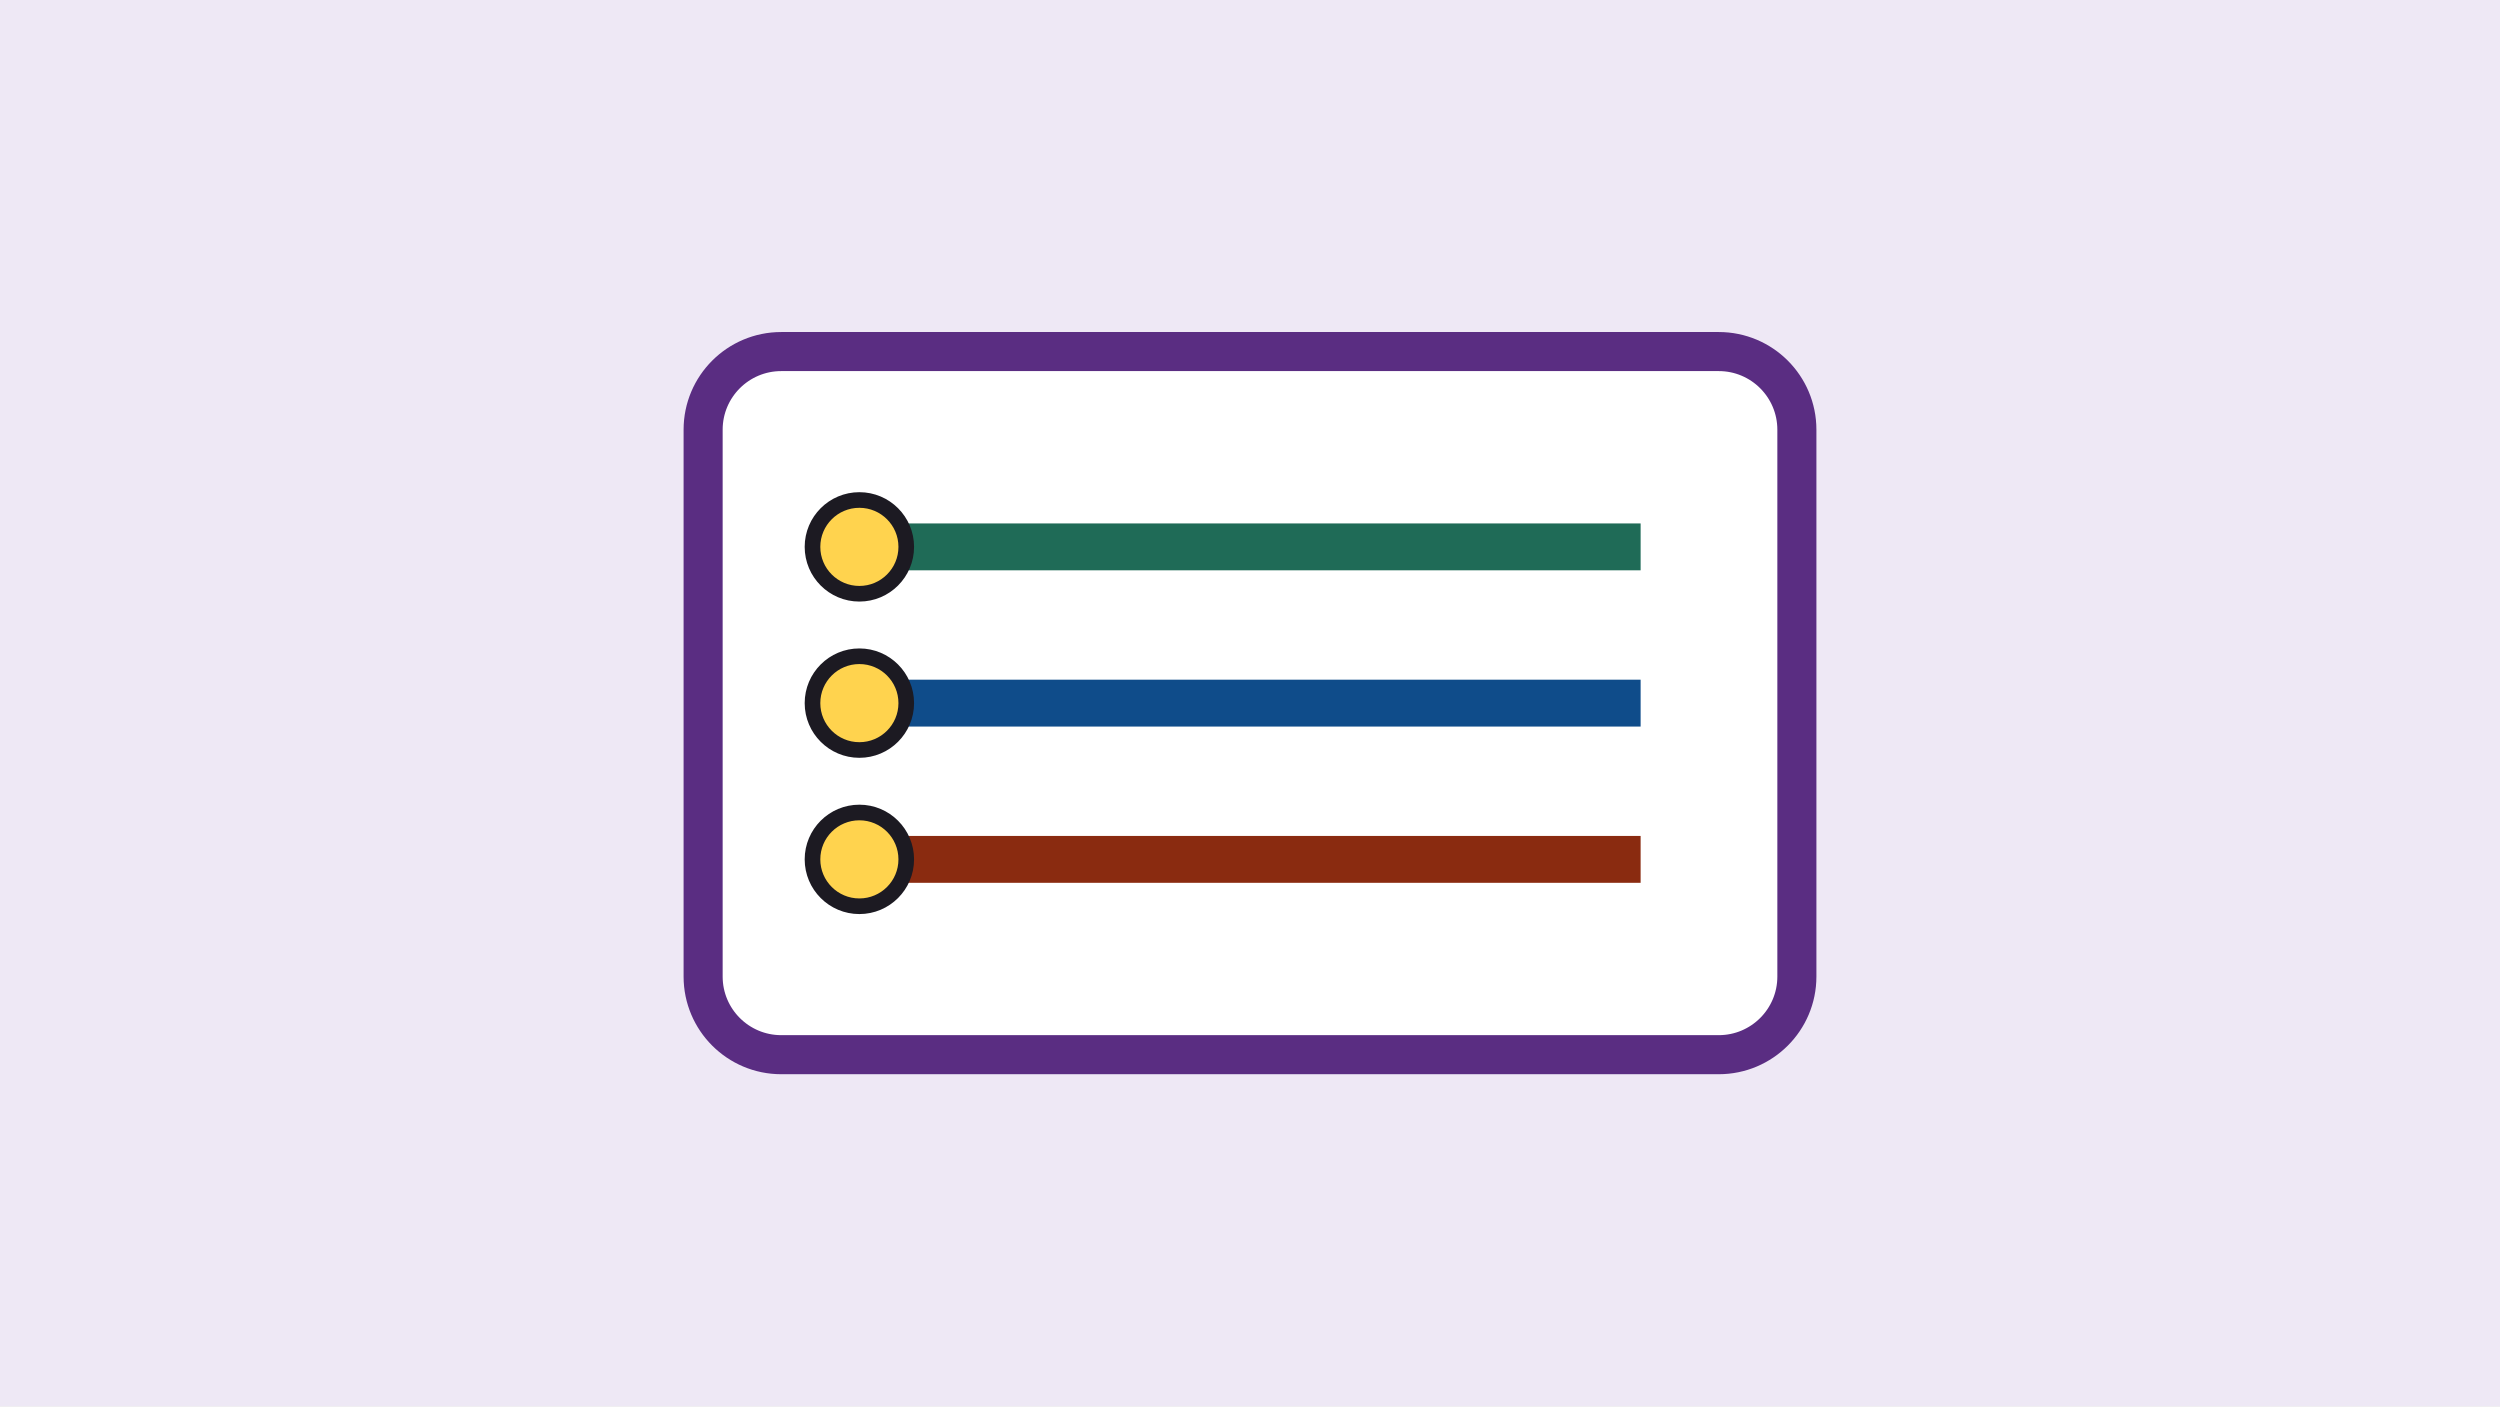
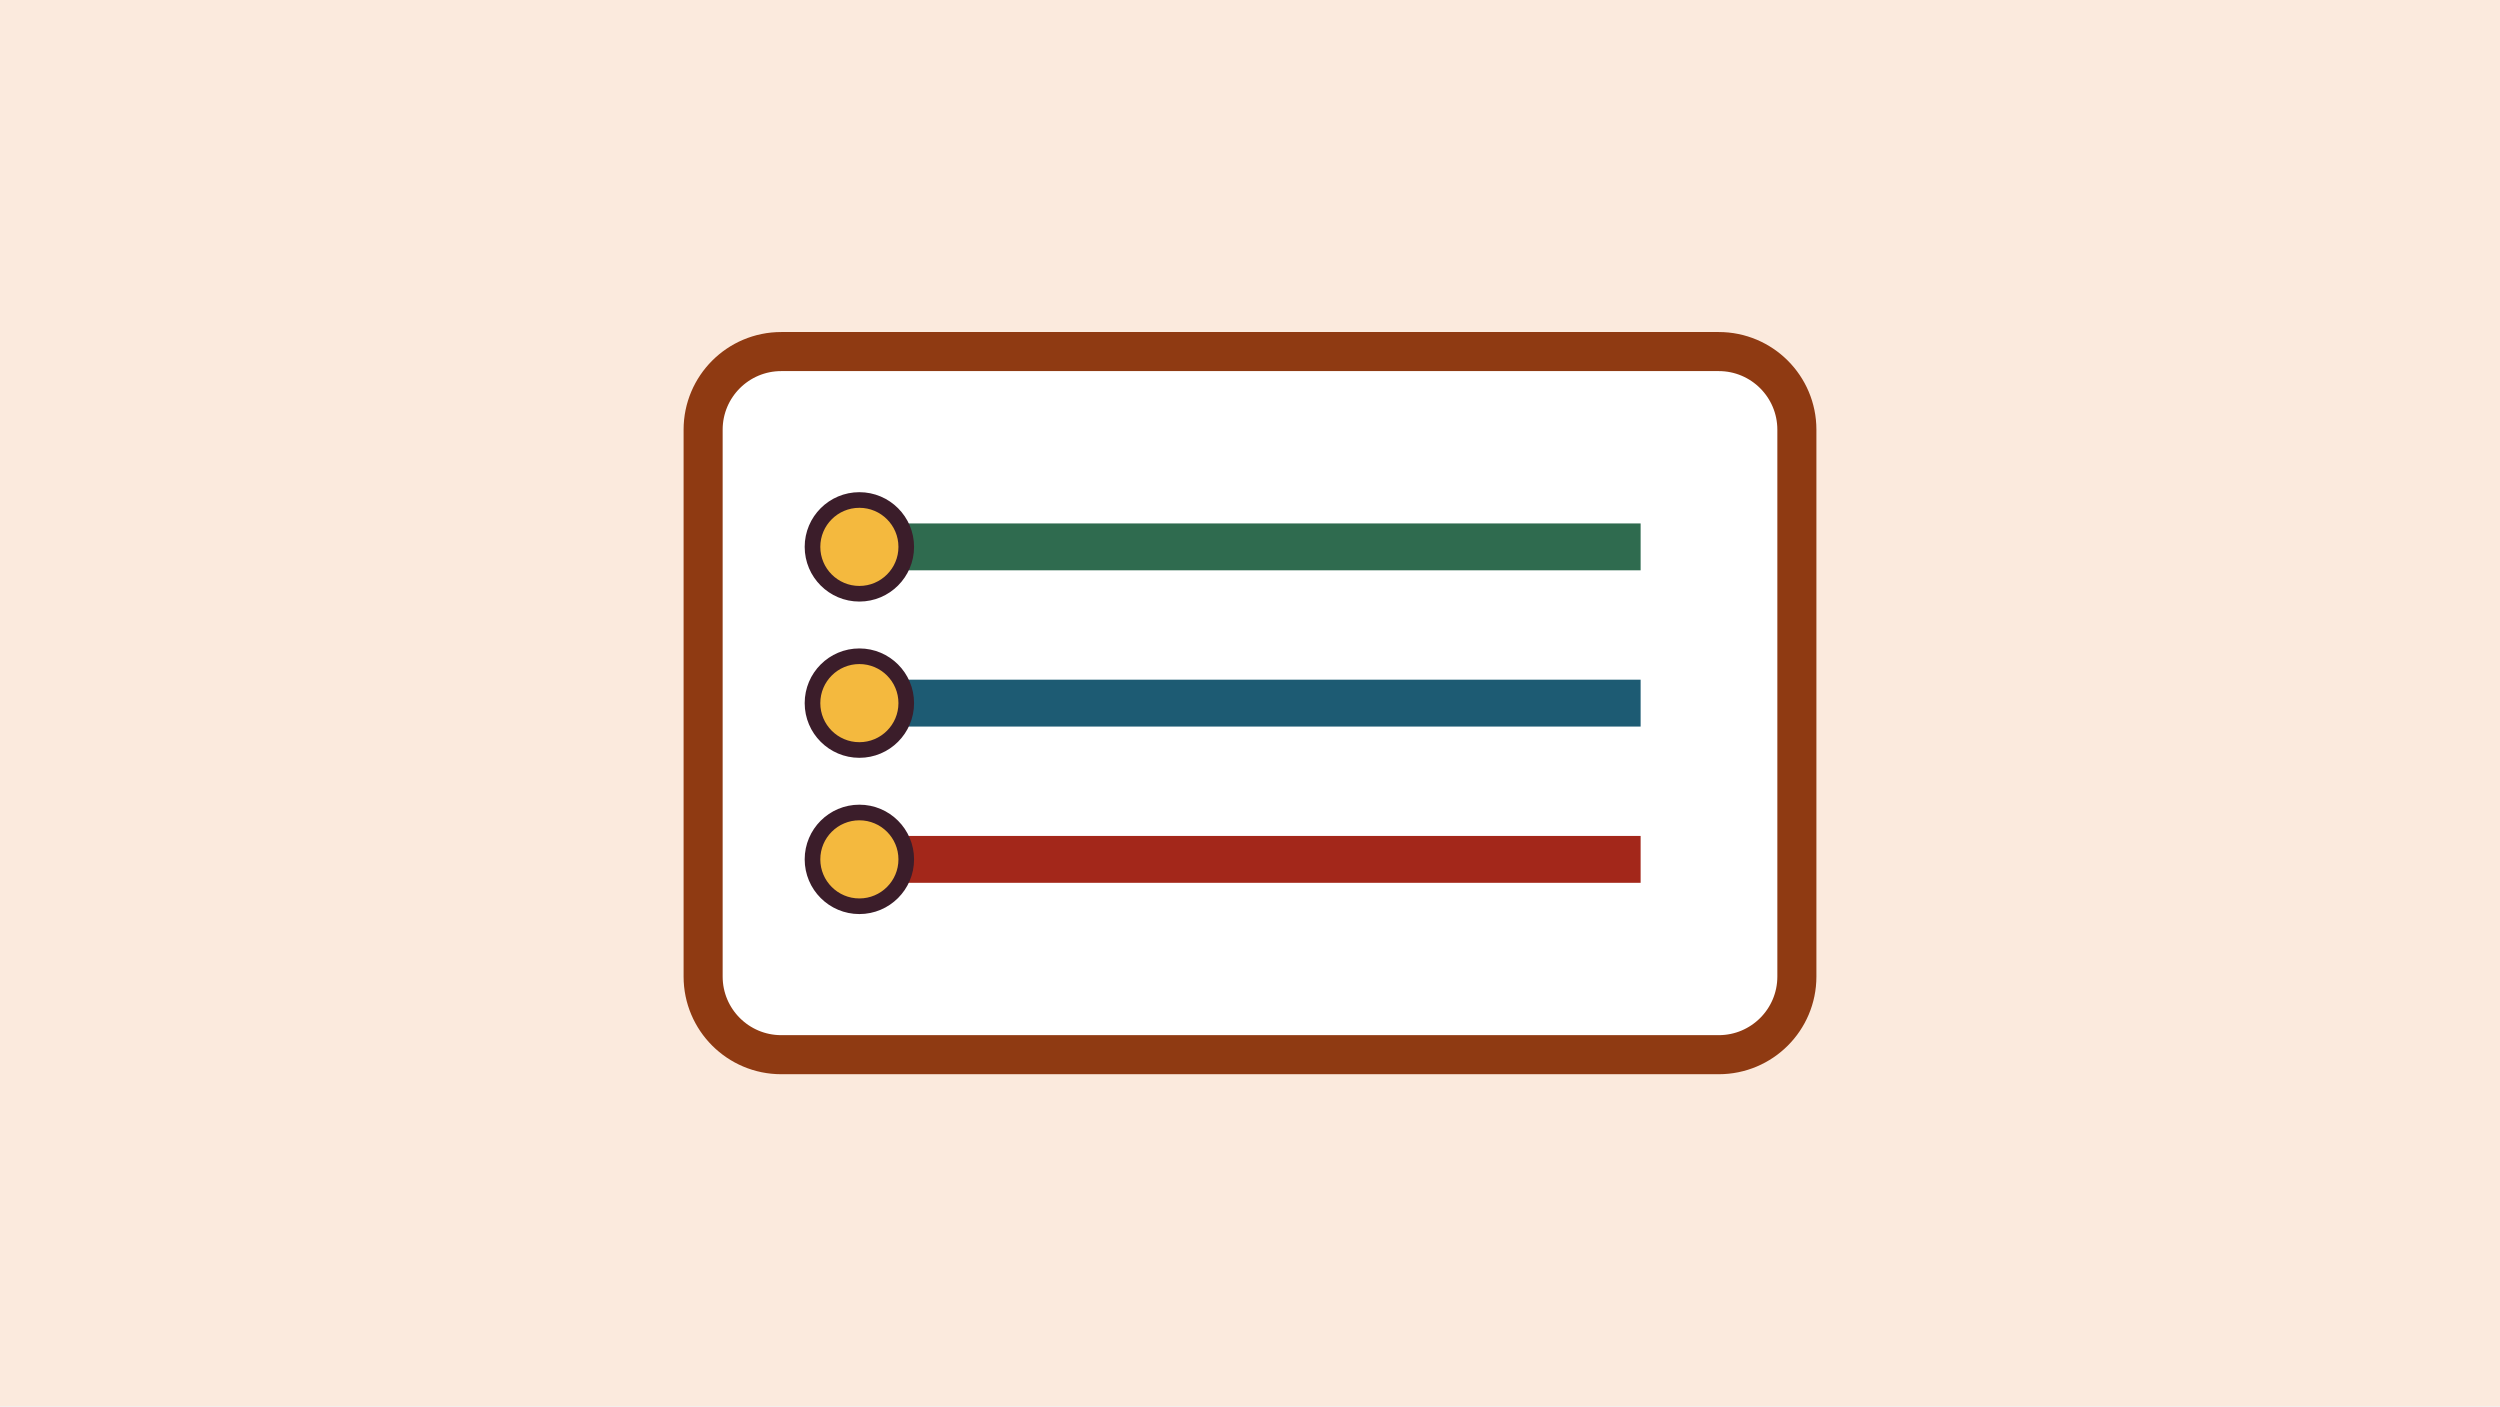
<svg xmlns="http://www.w3.org/2000/svg" viewBox="0 0 320 180" width="320" height="180">
-   <rect width="320" height="180" fill="#eee8f5" />
-   <rect x="90" y="45" width="140" height="90" rx="10" fill="#fff" stroke="#5a2d82" stroke-width="5" />
+   <rect width="320" height="180" fill="#fbeadd" />
+   <rect x="90" y="45" width="140" height="90" rx="10" fill="#fff" stroke="#8f3a12" stroke-width="5" />
  <g stroke-width="6" fill="none">
-     <path d="M110 70 h100" stroke="#1f6b57" />
-     <path d="M110 90 h100" stroke="#0f4c8a" />
-     <path d="M110 110 h100" stroke="#8a2b10" />
+     <path d="M110 70 h100" stroke="#2f6b4f" />
+     <path d="M110 90 h100" stroke="#1d5b73" />
+     <path d="M110 110 h100" stroke="#a3271a" />
  </g>
-   <g fill="#ffd34e" stroke="#1c1a22" stroke-width="2">
+   <g fill="#f4b93e" stroke="#3b1d2a" stroke-width="2">
    <circle cx="110" cy="70" r="6" />
    <circle cx="110" cy="90" r="6" />
    <circle cx="110" cy="110" r="6" />
  </g>
</svg>
